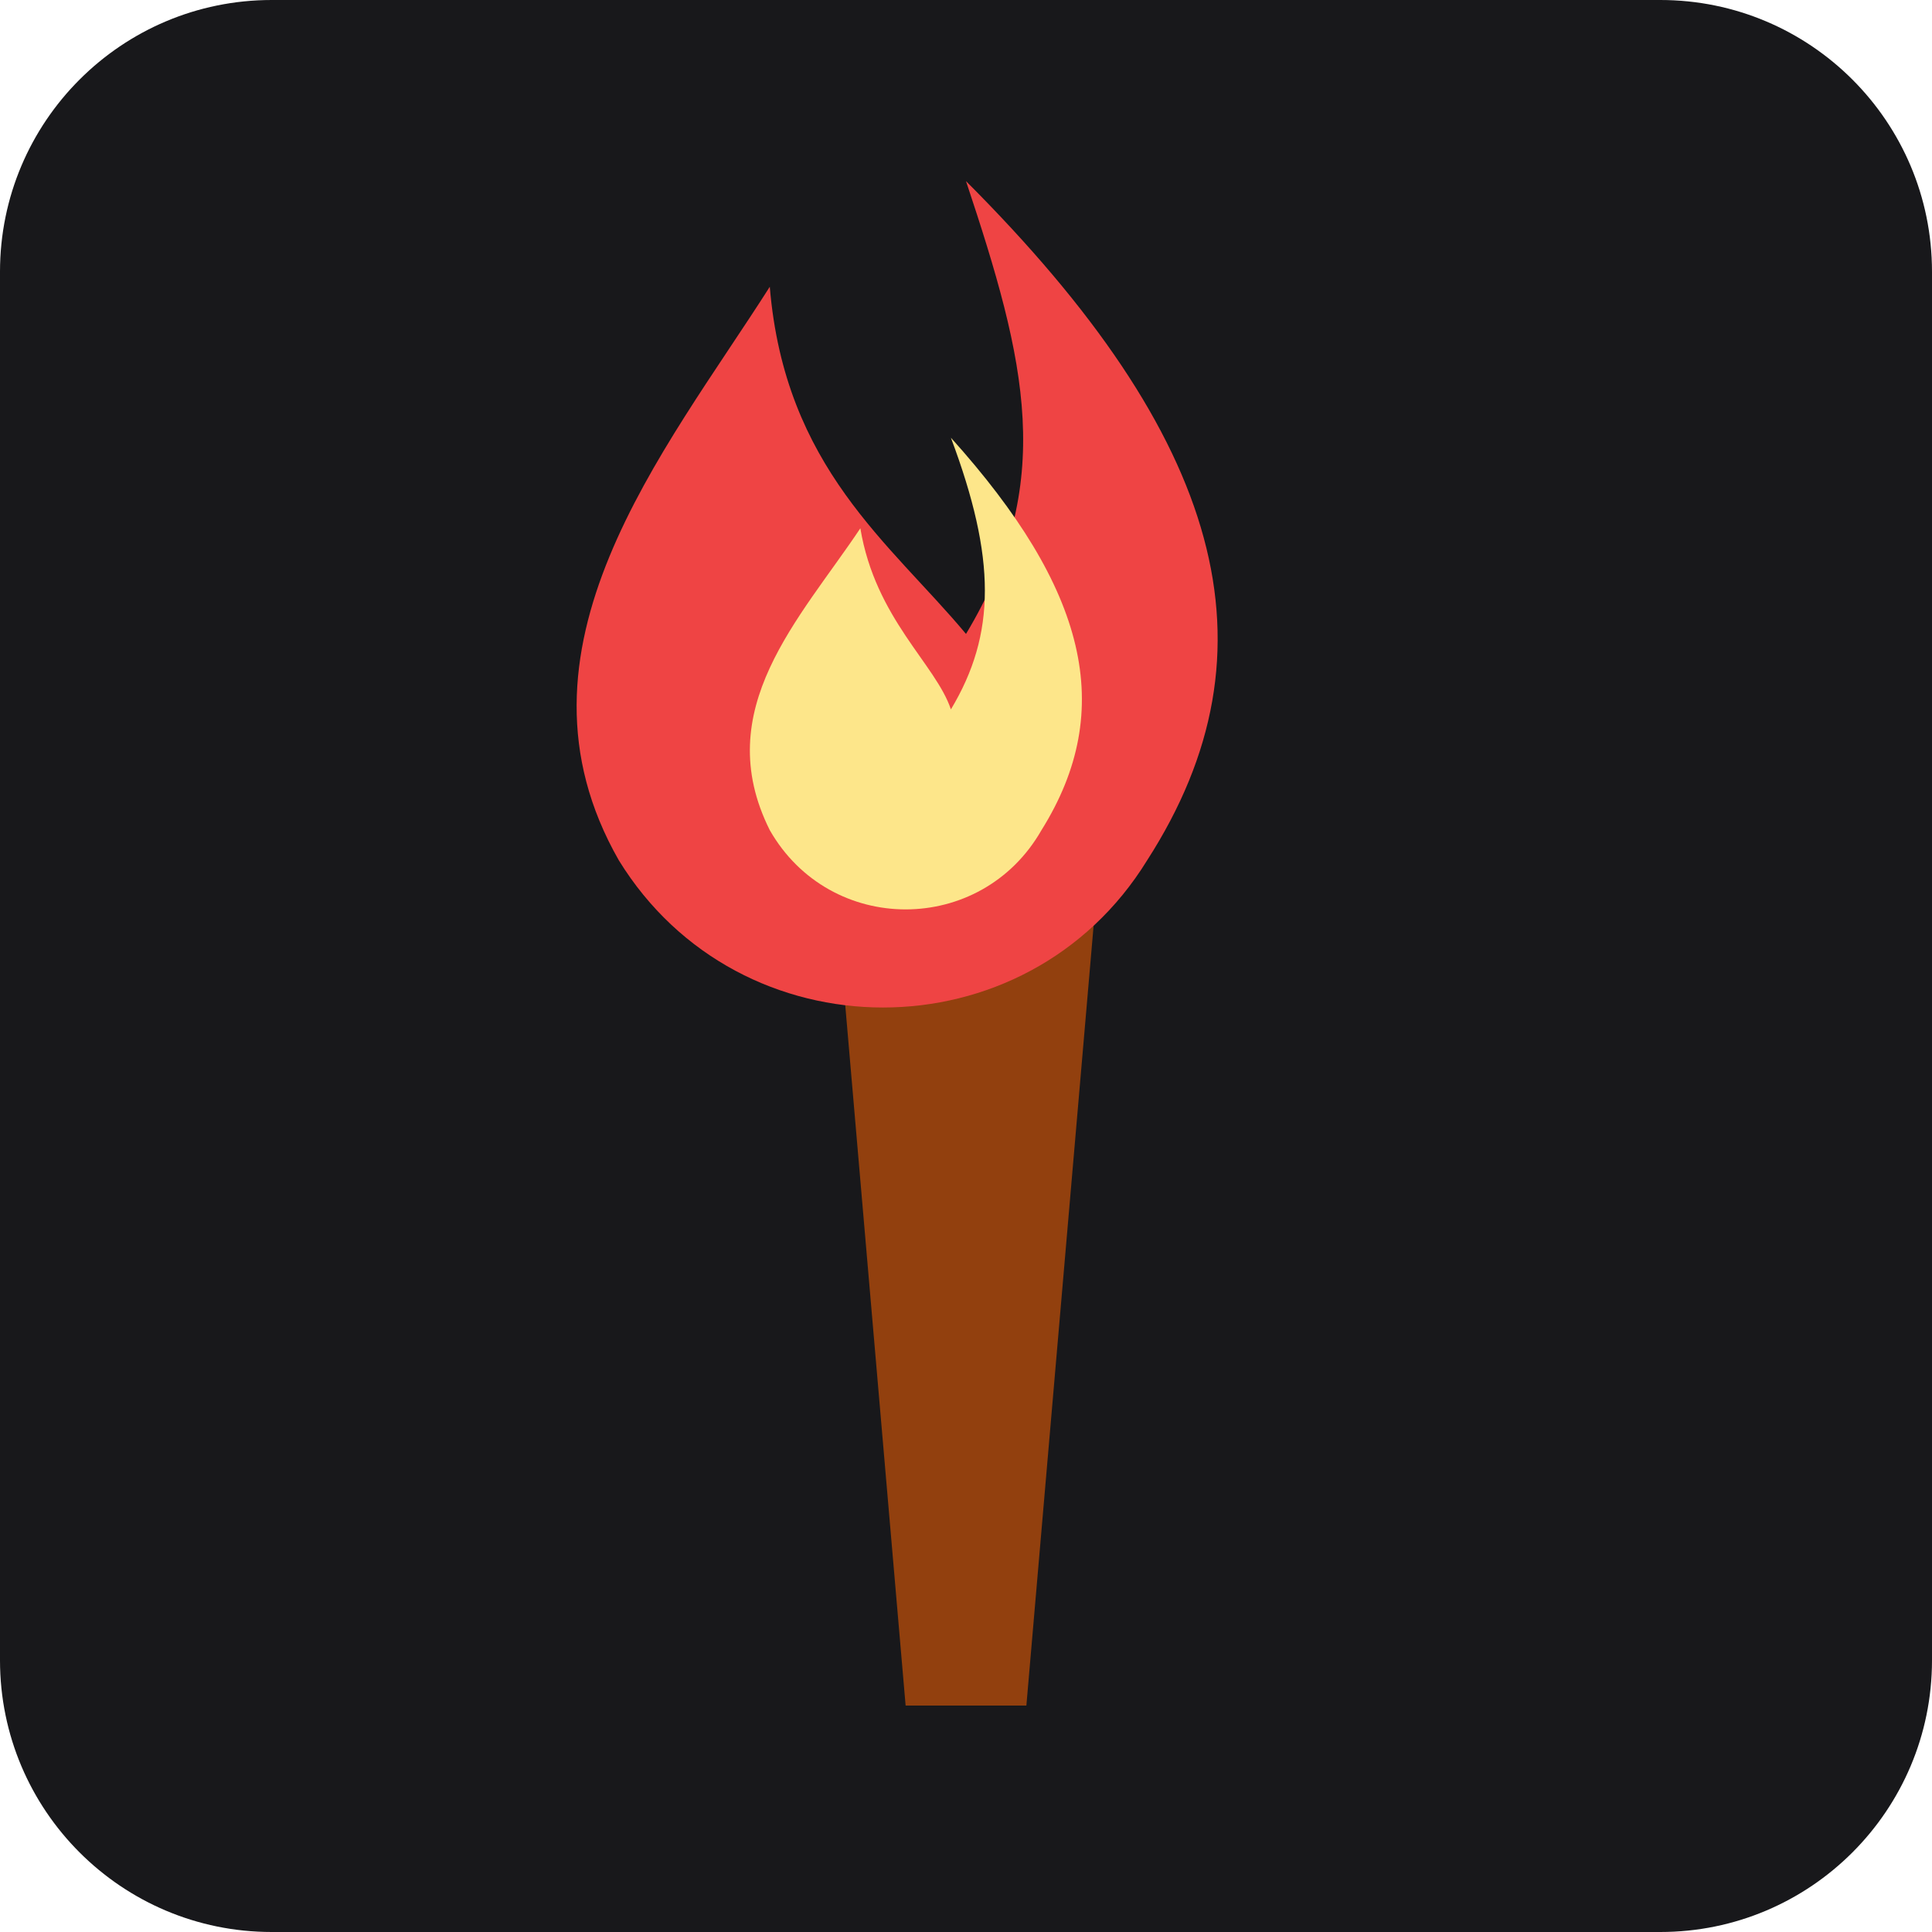
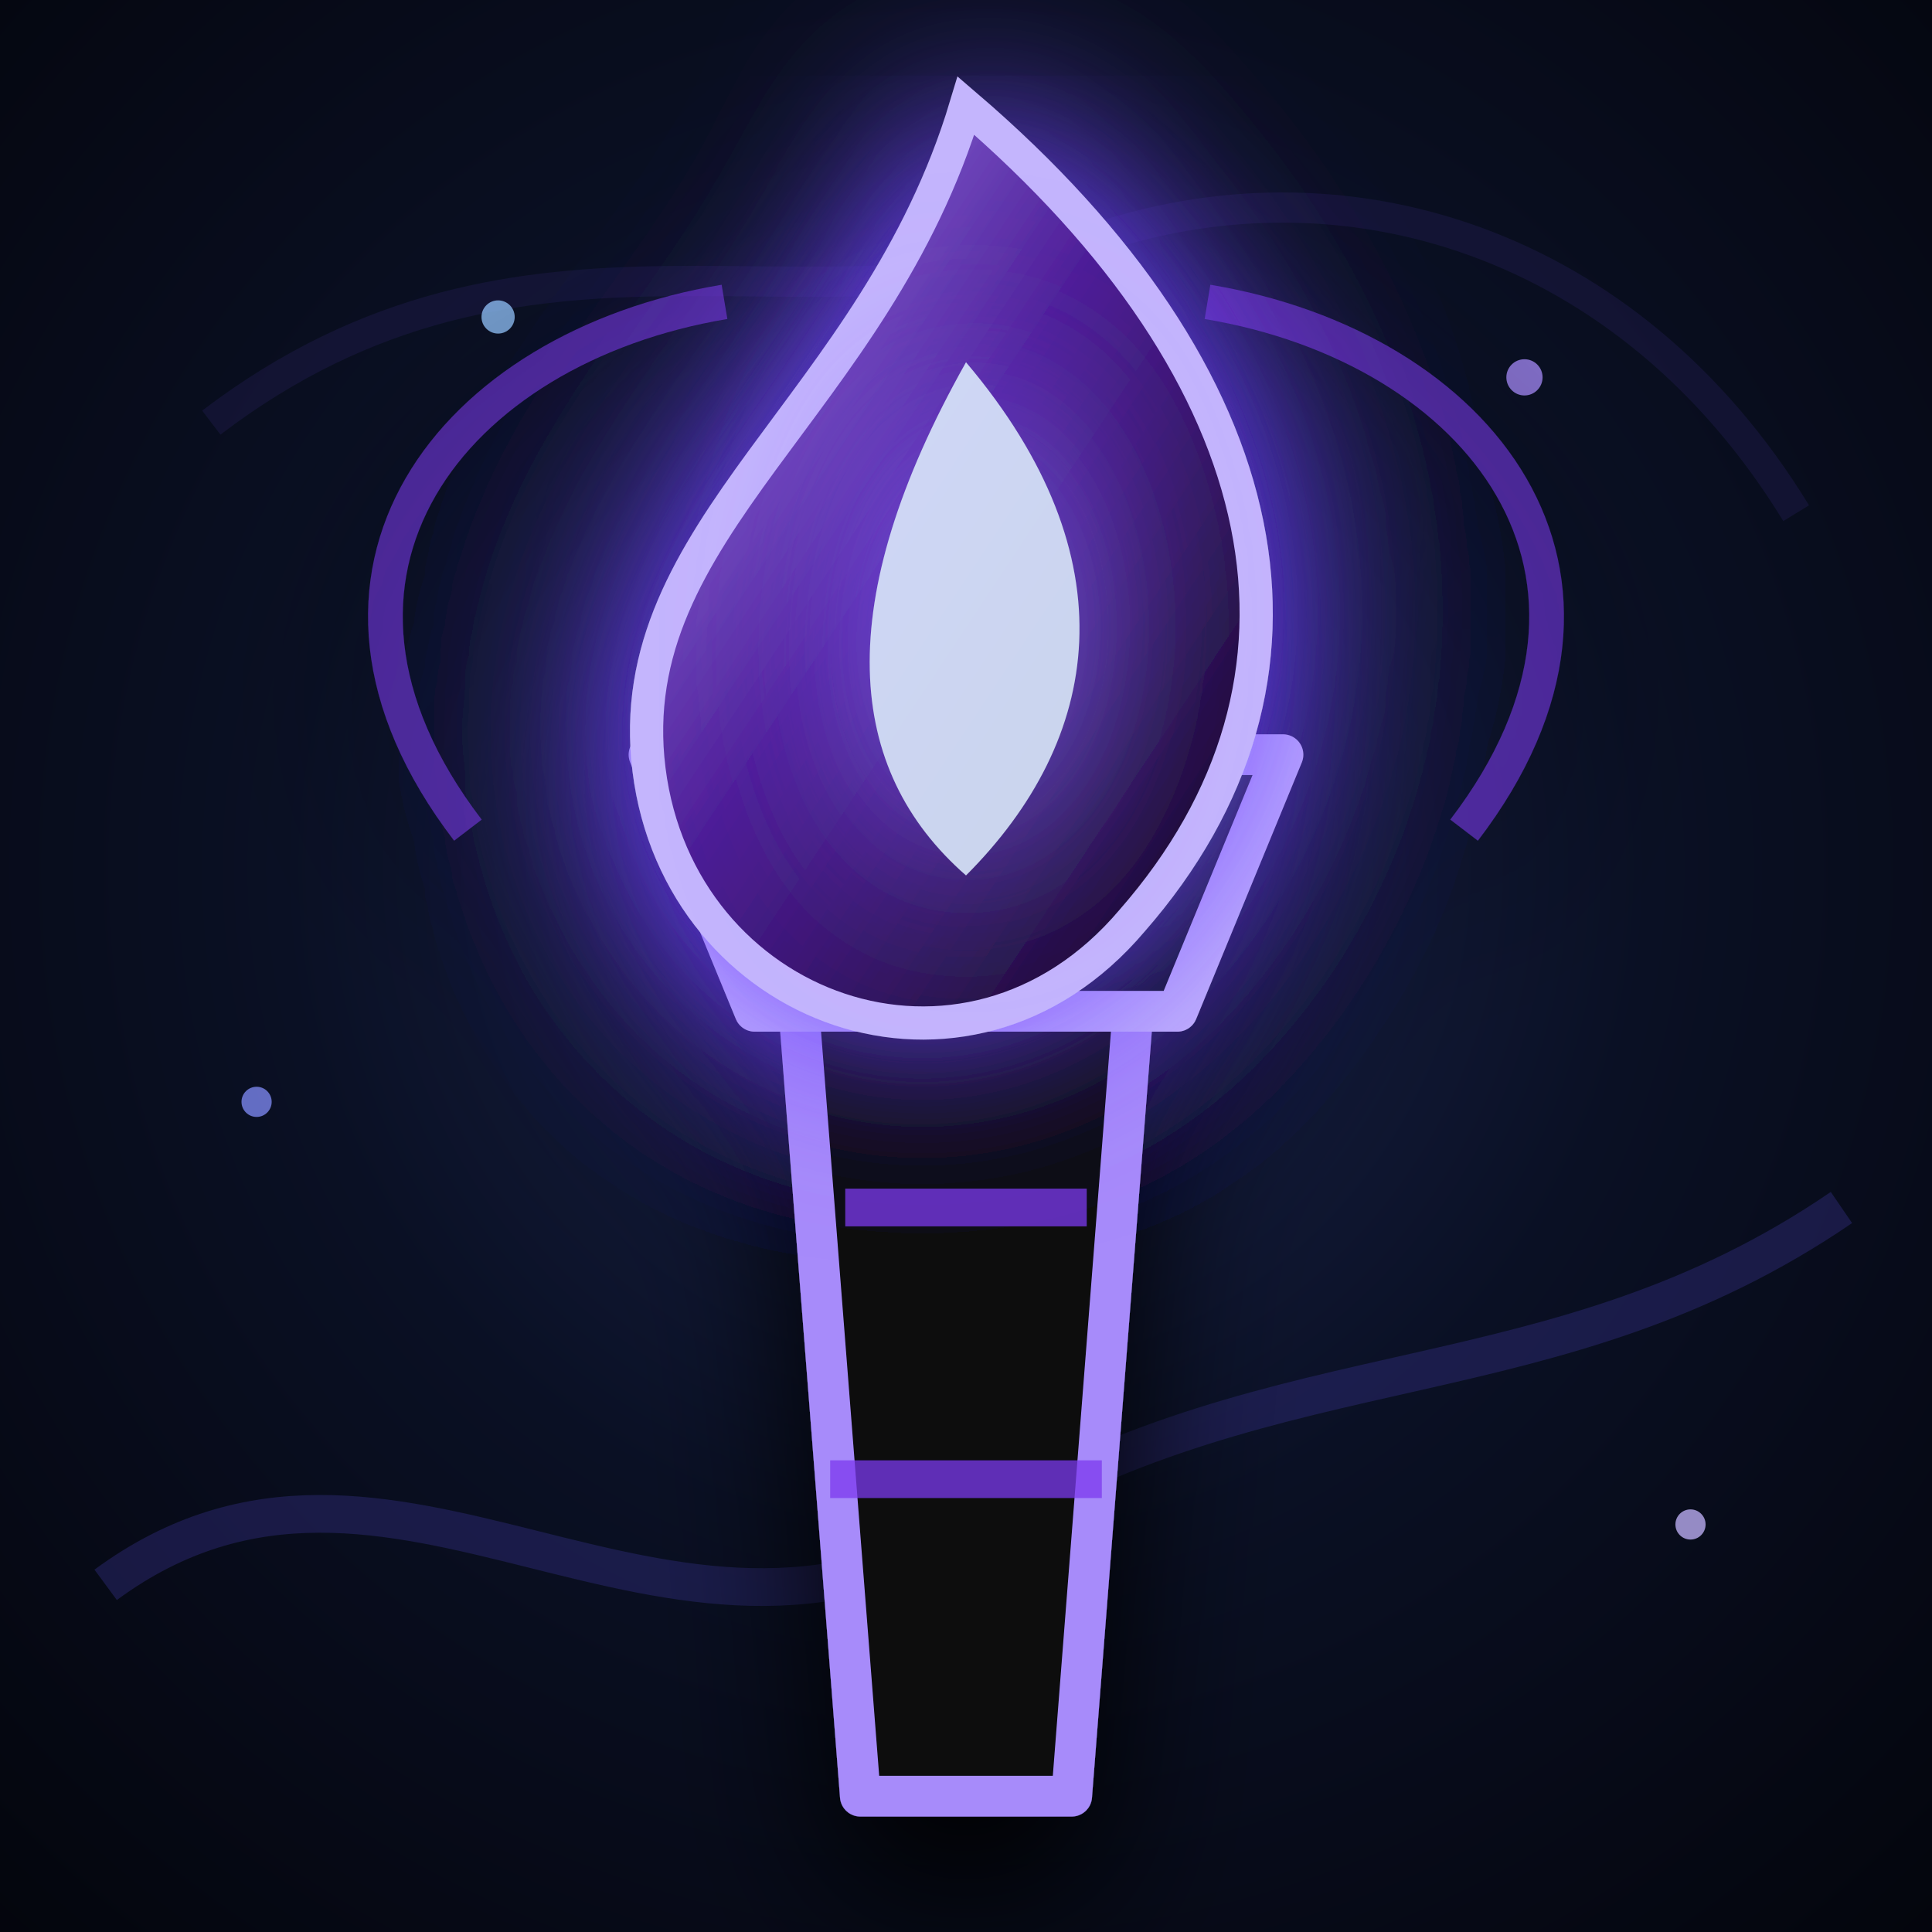
- <svg xmlns="http://www.w3.org/2000/svg" width="128" height="128" viewBox="0 0 128 128" role="img" aria-label="torch">
-   <rect width="128" height="128" rx="18" fill="#18181b" />
-   <path d="M55 55h18l-5 58H60L55 55Z" fill="#92400e" />
-   <path d="M64 12c17 17 21 31 12 45-8 13-27 13-35 0-8-14 3-27 10-38 1 12 8 17 13 23 6-10 4-18 0-30Z" fill="#ef4444" />
-   <path d="M63 29c9 10 11 18 6 26-4 7-14 7-18 0-4-8 2-14 6-20 1 6 5 9 6 12 3-5 3-10 0-18Z" fill="#fde68a" />
+ <svg xmlns="http://www.w3.org/2000/svg" width="128" height="128" viewBox="0 0 128 128" role="img" aria-label="occult violet torch">
+   <defs>
+     <radialGradient id="voidBg" cx="50%" cy="45%" r="78%">
+       <stop offset="0%" stop-color="#1b2550" />
+       <stop offset="45%" stop-color="#0a1024" />
+       <stop offset="100%" stop-color="#03040a" />
+     </radialGradient>
+     <linearGradient id="edgeMetal" x1="12%" y1="8%" x2="92%" y2="92%">
+       <stop offset="0%" stop-color="#f8fafc" />
+       <stop offset="16%" stop-color="#94a3b8" />
+       <stop offset="46%" stop-color="#26324a" />
+       <stop offset="78%" stop-color="#0f172a" />
+       <stop offset="100%" stop-color="#020617" />
+     </linearGradient>
+     <linearGradient id="darkSteel" x1="15%" y1="0%" x2="85%" y2="100%">
+       <stop offset="0%" stop-color="#64748b" />
+       <stop offset="35%" stop-color="#1f2937" />
+       <stop offset="100%" stop-color="#030712" />
+     </linearGradient>
+     <linearGradient id="arcane" x1="0%" y1="0%" x2="100%" y2="100%">
+       <stop offset="0%" stop-color="#dbeafe" />
+       <stop offset="20%" stop-color="#93c5fd" />
+       <stop offset="46%" stop-color="#7c3aed" />
+       <stop offset="74%" stop-color="#312e81" />
+       <stop offset="100%" stop-color="#060716" />
+     </linearGradient>
+     <linearGradient id="deepViolet" x1="0%" y1="0%" x2="100%" y2="100%">
+       <stop offset="0%" stop-color="#a78bfa" />
+       <stop offset="45%" stop-color="#4c1d95" />
+       <stop offset="100%" stop-color="#09090f" />
+     </linearGradient>
+     <filter id="glow" x="-70%" y="-70%" width="240%" height="240%">
+       <feGaussianBlur stdDeviation="3.4" result="blur" />
+       <feColorMatrix in="blur" type="matrix" values="0.25 0 0 0 0.14                 0 0.18 0 0 0.08                 0 0 1.00 0 0.92                 0 0 0 0.9 0" />
+       <feMerge>
+         <feMergeNode />
+         <feMergeNode in="SourceGraphic" />
+       </feMerge>
+     </filter>
+     <filter id="bigGlow" x="-100%" y="-100%" width="300%" height="300%">
+       <feGaussianBlur stdDeviation="6.5" result="blur" />
+       <feColorMatrix in="blur" type="matrix" values="0.18 0 0 0 0.12                 0 0.12 0 0 0.04                 0 0 1.00 0 1.00                 0 0 0 1 0" />
+       <feMerge>
+         <feMergeNode />
+         <feMergeNode in="SourceGraphic" />
+       </feMerge>
+     </filter>
+     <filter id="drop" x="-30%" y="-30%" width="160%" height="160%">
+       <feDropShadow dx="0" dy="5" stdDeviation="5" flood-color="#000" flood-opacity=".95" />
+     </filter>
+   </defs>
+   <rect width="128" height="128" fill="url(#voidBg)" />
+   <path d="M7 105 C26 91, 44 114, 65 101 C85 89, 103 93, 122 80" fill="none" stroke="#312e81" stroke-width="2.5" opacity=".42" />
+   <path d="M14 28 C35 12, 54 23, 72 16 C89 10, 108 16, 119 34" fill="none" stroke="#1e1b4b" stroke-width="2" opacity=".45" />
+   <g opacity=".75">
+     <circle cx="17" cy="73" r="1" fill="#818cf8" />
+     <circle cx="33" cy="21" r="1.1" fill="#93c5fd" />
+     <circle cx="101" cy="25" r="1.2" fill="#a78bfa" />
+     <circle cx="112" cy="101" r="1" fill="#c4b5fd" />
+     <circle cx="59" cy="113" r="1.1" fill="#818cf8" />
+   </g>
+   <g filter="url(#drop)">
+     <path d="M52 55 H76 L71 119 H57Z" fill="#09090f" stroke="#a78bfa" stroke-width="2.7" stroke-linejoin="round" />
+     <path d="M43 50 L85 50 L78 67 H50Z" fill="url(#darkSteel)" stroke="#c4b5fd" stroke-width="2.7" stroke-linejoin="round" />
+     <path d="M64 7 C85 25, 89 45, 75 61 C64 74, 45 67, 43 51 C41 35, 58 27, 64 7Z" fill="url(#deepViolet)" stroke="#c4b5fd" stroke-width="2.2" filter="url(#bigGlow)" />
+     <path d="M64 24 C75 37, 73 49, 64 58 C56 51, 55 40, 64 24Z" fill="#dbeafe" opacity=".9" filter="url(#bigGlow)" />
+     <path d="M31 55 C18 38, 30 23, 48 20 M97 55 C110 38, 98 23, 80 20" fill="none" stroke="#7c3aed" stroke-width="2.3" opacity=".55" />
+     <path d="M56 80 H72 M55 98 H73" stroke="#7c3aed" stroke-width="2.5" opacity=".75" />
+   </g>
</svg>
